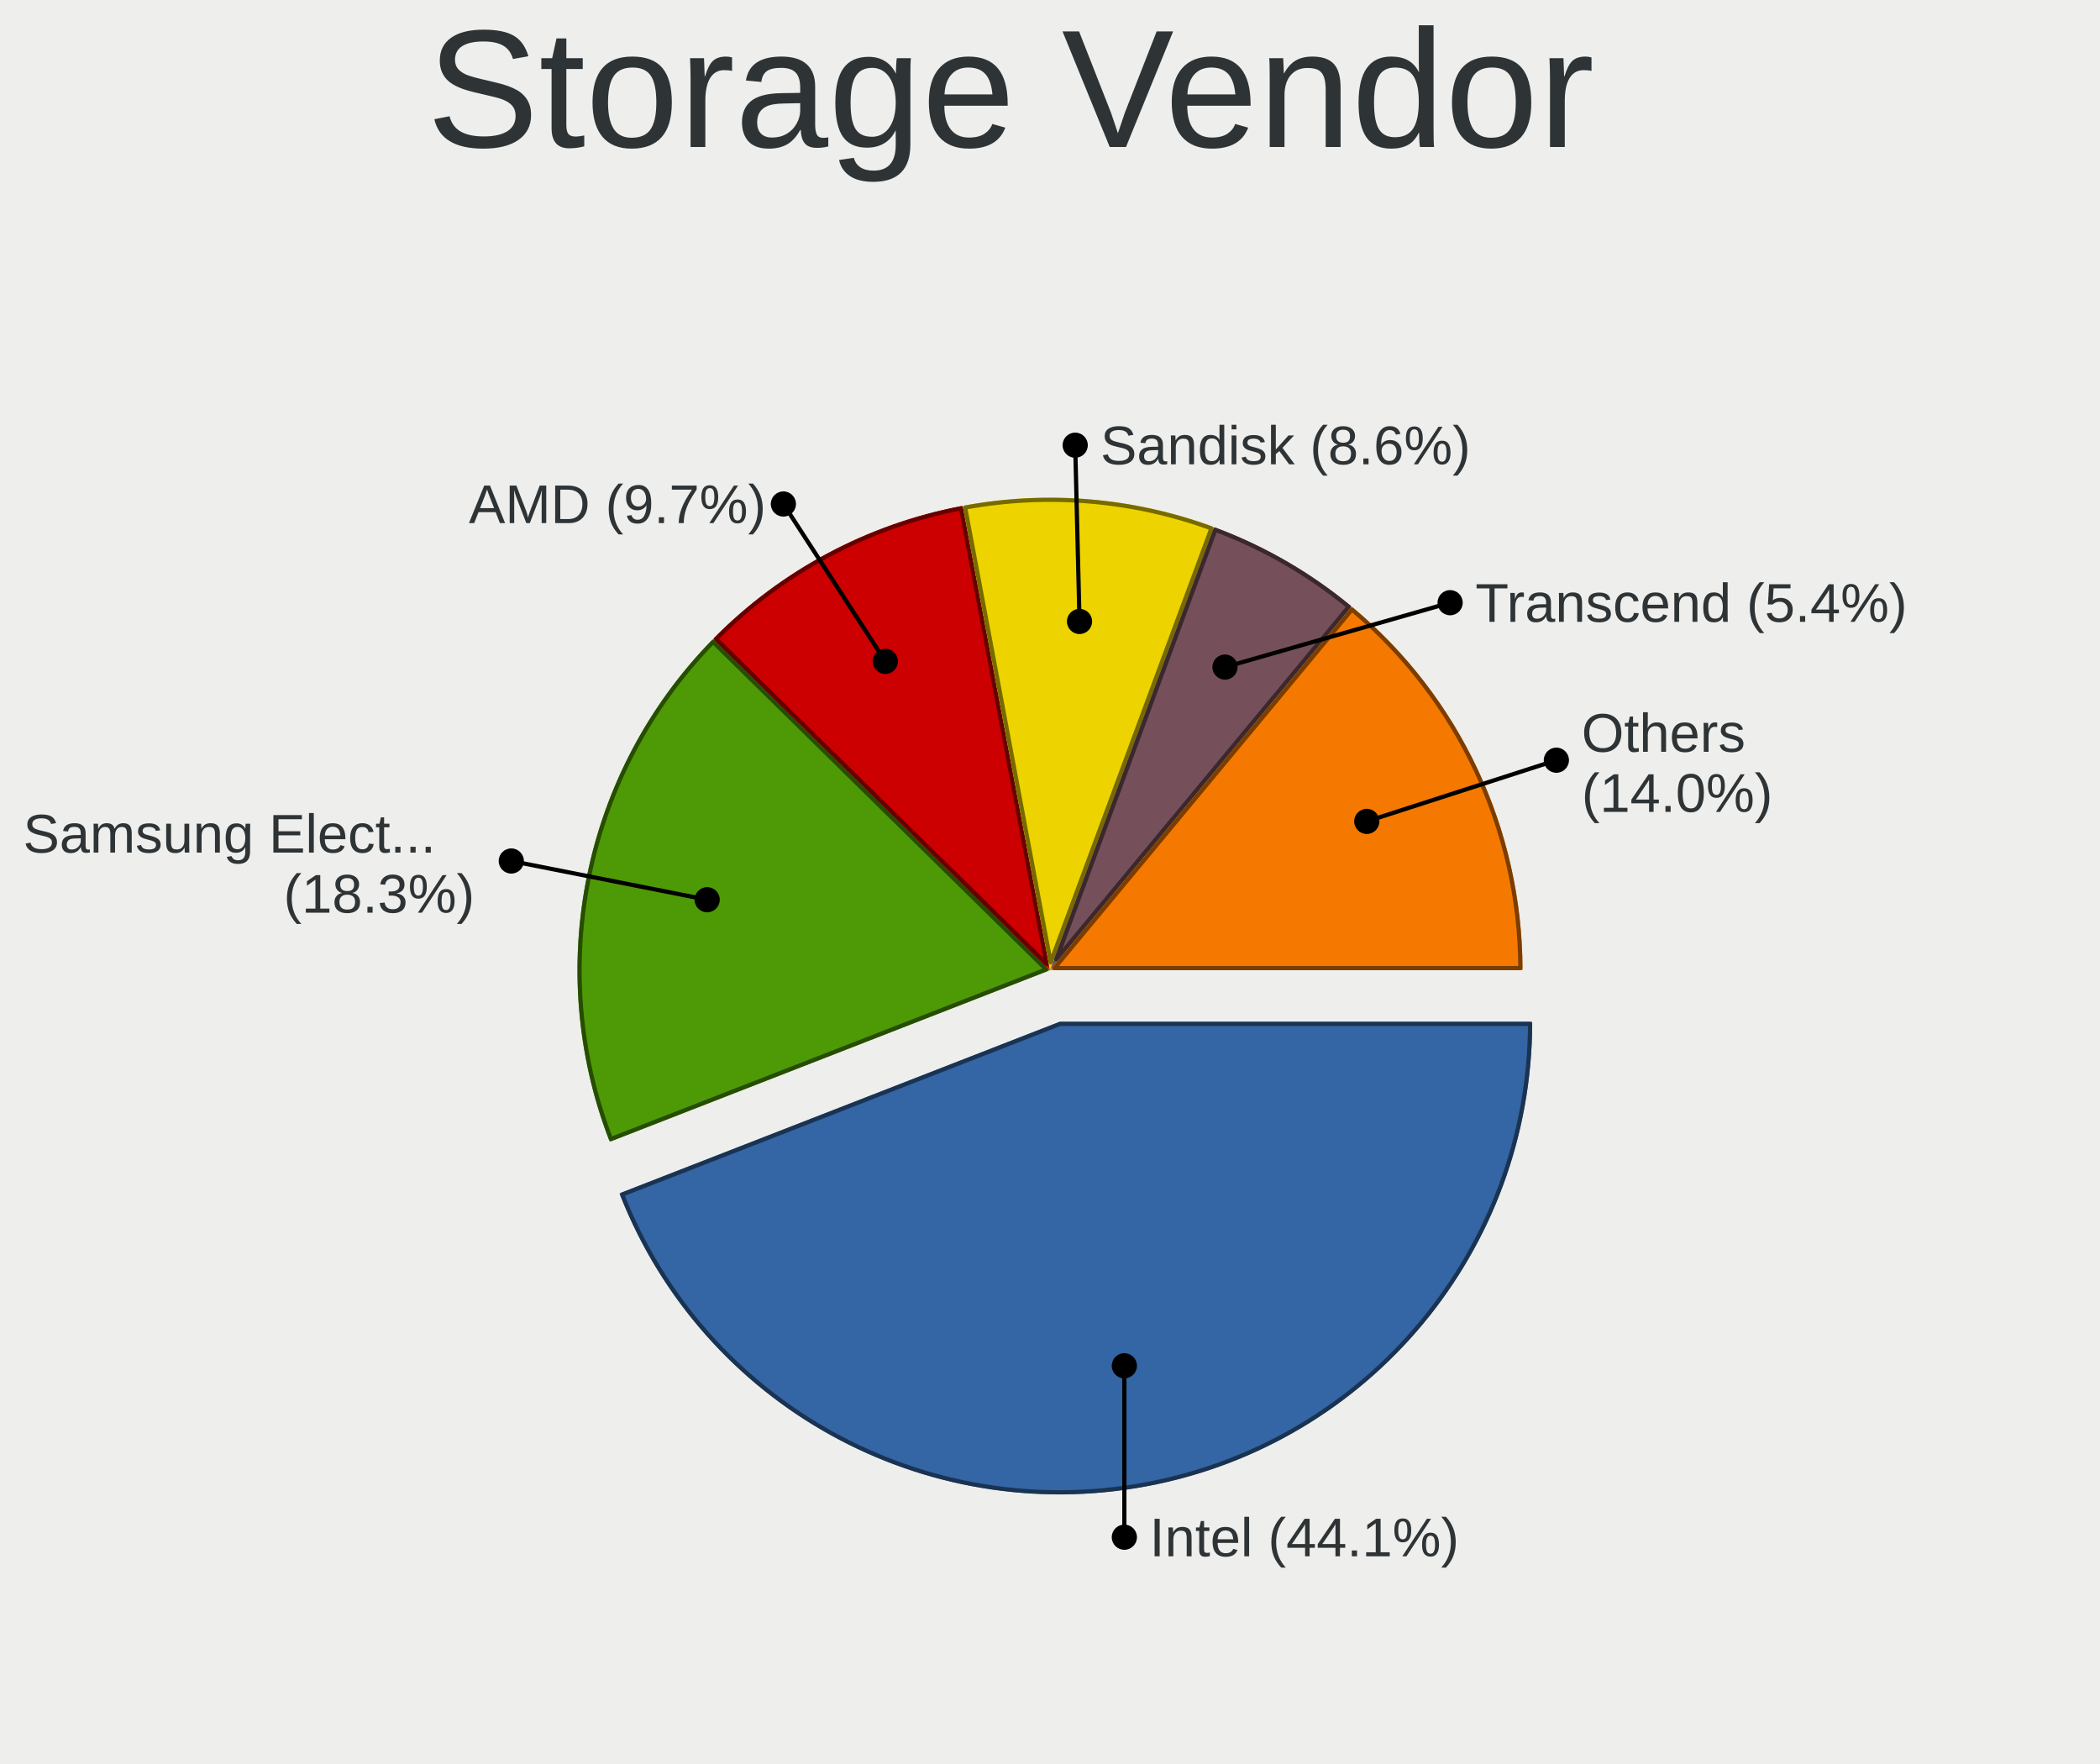
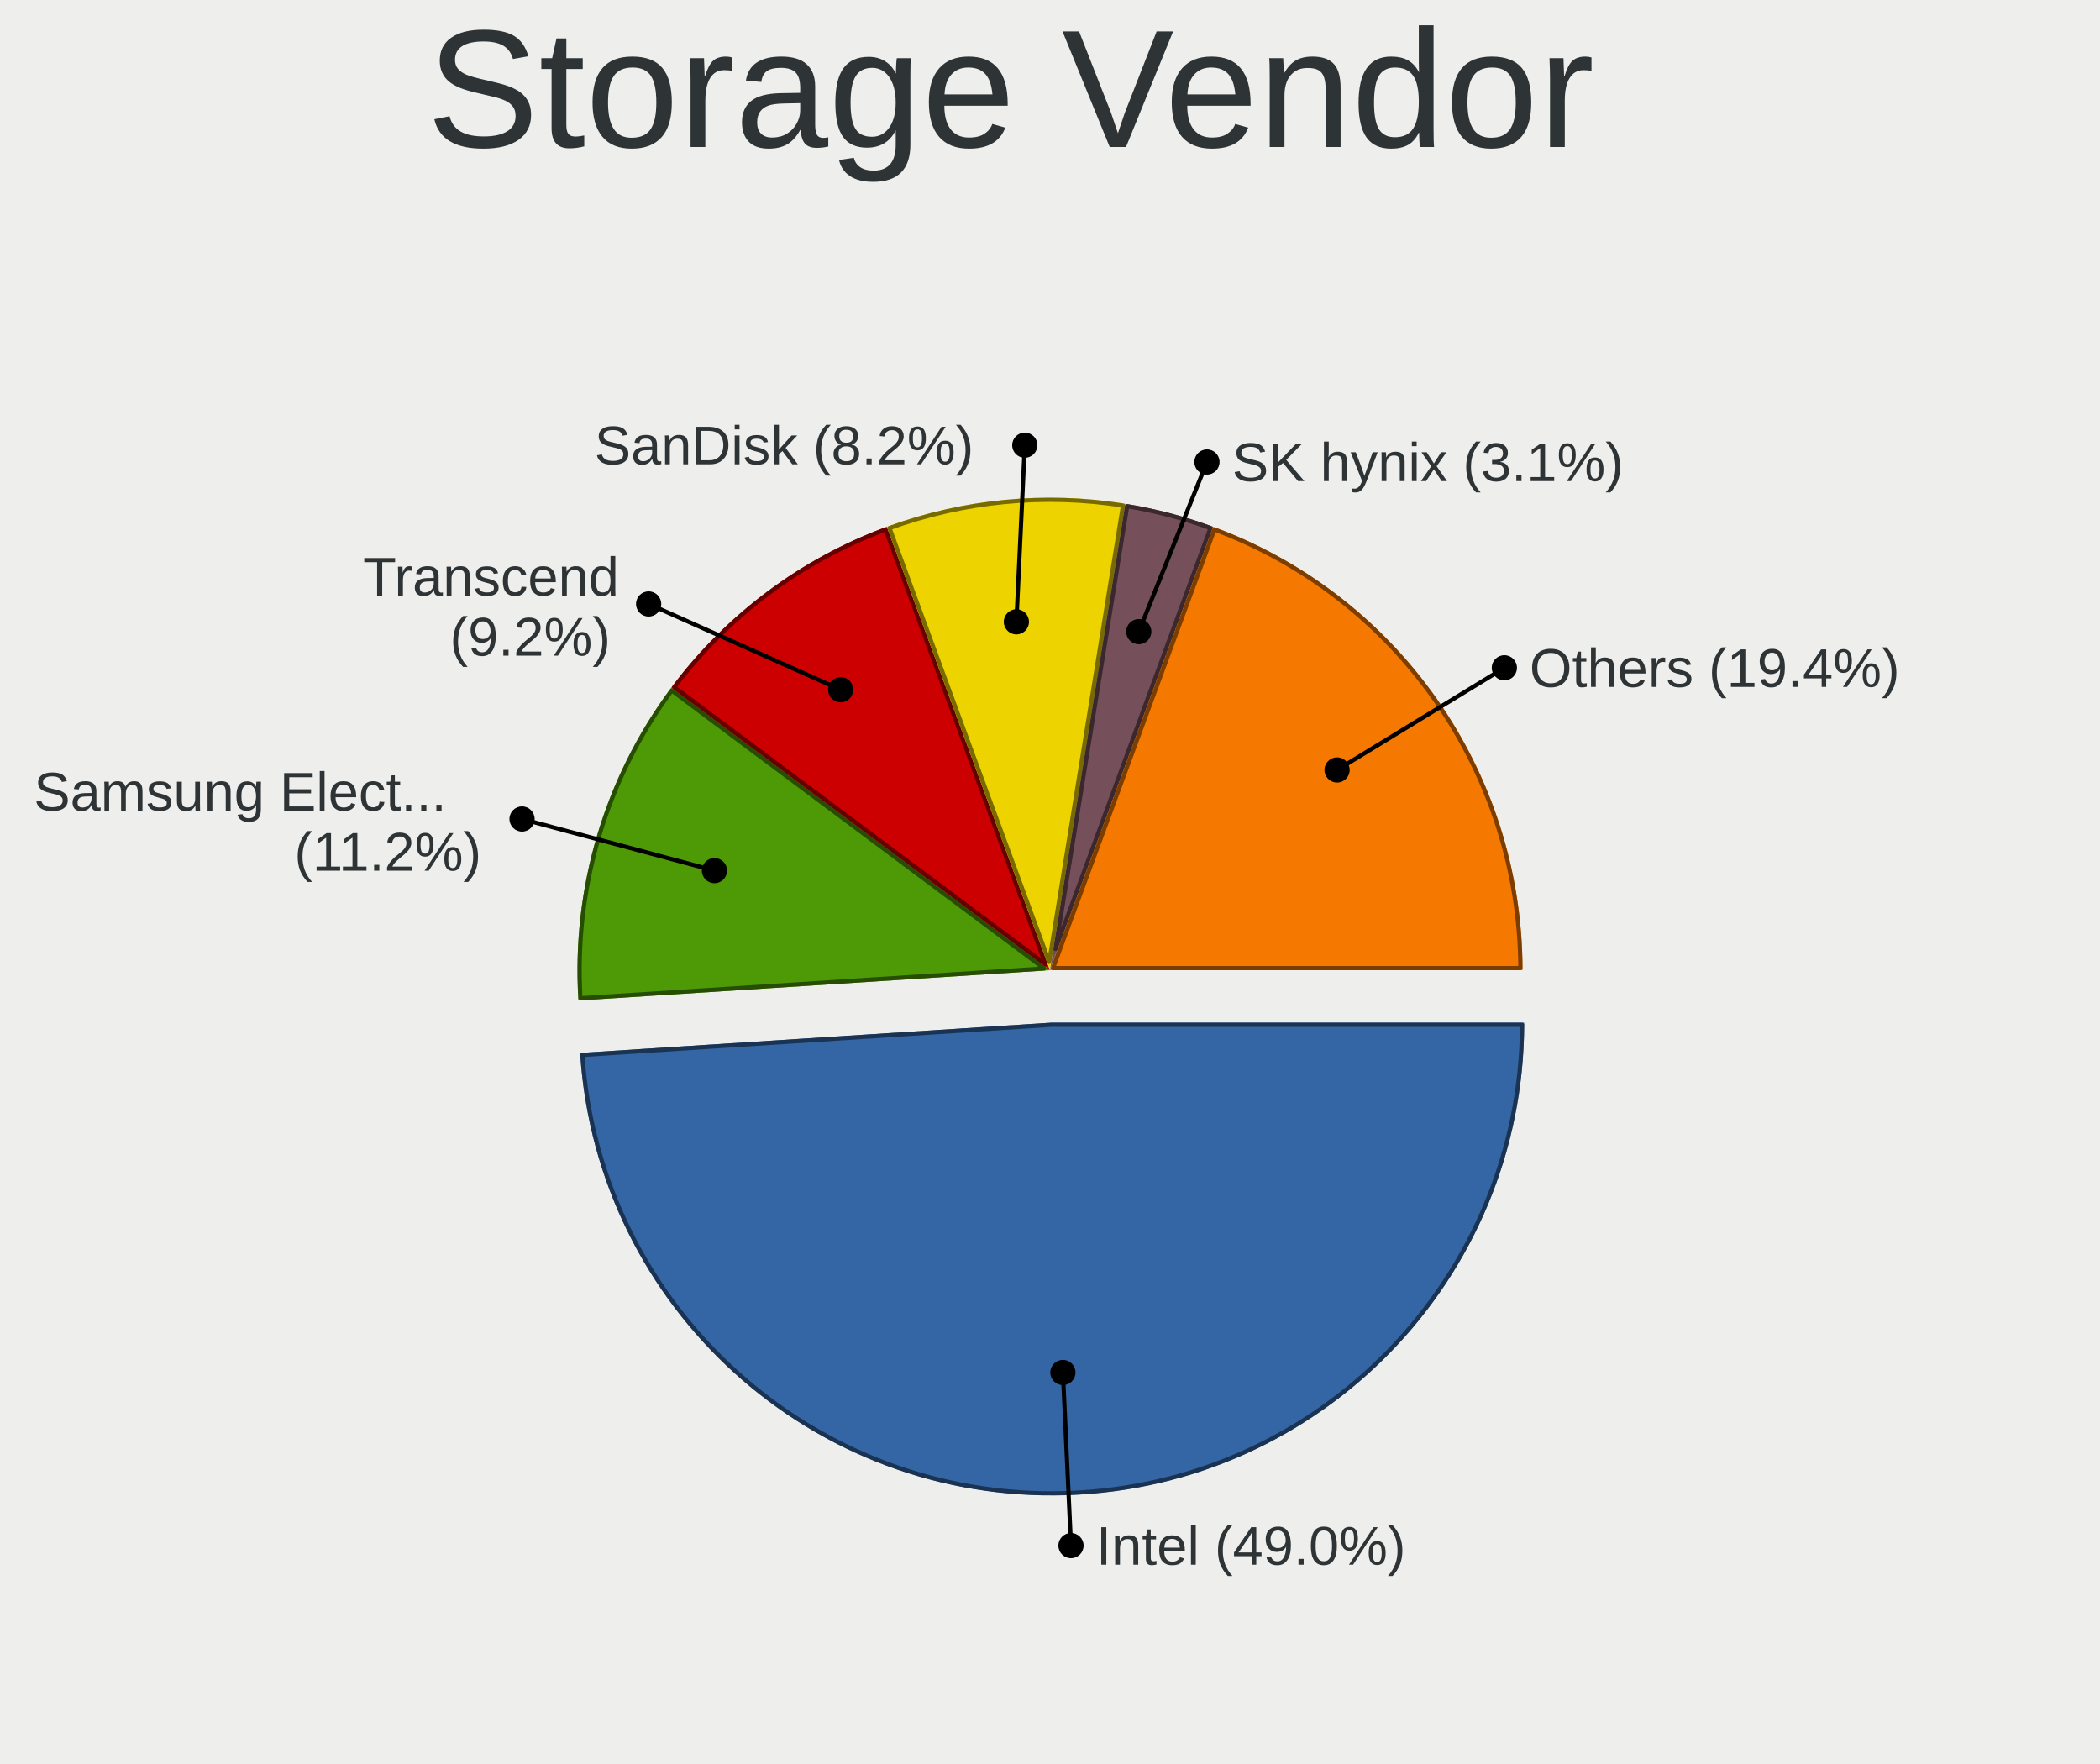
<svg xmlns="http://www.w3.org/2000/svg" width="500" height="420" version="1.0" id="ezcGraph">
  <defs />
  <g id="ezcGraphChart" color-rendering="optimizeQuality" shape-rendering="geometricPrecision" text-rendering="optimizeLegibility">
    <path d=" M 0,420 L 0,0 L 500,0 L 500,420 L 0,420 z " style="fill: #eeeeec; fill-opacity: 1.00; stroke: none;" id="ezcGraphPolygon_1" />
    <path d=" M 0,42 L 0,0 L 500,0 L 500,42 L 0,42 z " style="fill: #000000; fill-opacity: 0.00; stroke: none;" id="ezcGraphPolygon_2" />
-     <path d="M 252.31,243.28 L 364.81,243.28 A 112.50,112.50 0 0,1 147.49,284.13 z" style="fill: #3465a4; fill-opacity: 1.00; stroke: none; cursor: pointer;" id="ezcGraphCircleSector_4" />
-     <path d="M 252.40,243.78 L 364.31,243.78 A 112.00,112.00 0 0,1 148.13,284.42 z" style="fill: none; stroke: #1a3352; stroke-width: 1; stroke-opacity: 1.00; stroke-linecap: round; stroke-linejoin: round;" id="ezcGraphCircleSector_5" />
-     <path d="M 250.00,231.00 L 145.18,271.85 A 112.50,112.50 0 0,1 169.78,152.13 z" style="fill: #4e9a06; fill-opacity: 1.00; stroke: none; cursor: pointer;" id="ezcGraphCircleSector_6" />
-     <path d="M 249.10,230.81 L 145.46,271.20 A 112.00,112.00 0 0,1 169.79,152.83 z" style="fill: none; stroke: #274d03; stroke-width: 1; stroke-opacity: 1.00; stroke-linecap: round; stroke-linejoin: round;" id="ezcGraphCircleSector_7" />
-     <path d="M 250.00,231.00 L 169.78,152.13 A 112.50,112.50 0 0,1 229.22,120.44 z" style="fill: #cc0000; fill-opacity: 1.00; stroke: none; cursor: pointer;" id="ezcGraphCircleSector_8" />
-     <path d="M 249.21,229.53 L 170.49,152.12 A 112.00,112.00 0 0,1 228.82,121.02 z" style="fill: none; stroke: #660000; stroke-width: 1; stroke-opacity: 1.00; stroke-linecap: round; stroke-linejoin: round;" id="ezcGraphCircleSector_9" />
-     <path d="M 250.00,231.00 L 229.22,120.44 A 112.50,112.50 0 0,1 289.07,125.50 z" style="fill: #edd400; fill-opacity: 1.00; stroke: none; cursor: pointer;" id="ezcGraphCircleSector_10" />
-     <path d="M 250.16,229.13 L 229.80,120.84 A 112.00,112.00 0 0,1 288.43,125.80 z" style="fill: none; stroke: #776a00; stroke-width: 1; stroke-opacity: 1.00; stroke-linecap: round; stroke-linejoin: round;" id="ezcGraphCircleSector_11" />
-     <path d="M 250.00,231.00 L 289.07,125.50 A 112.50,112.50 0 0,1 321.83,144.41 z" style="fill: #75505b; fill-opacity: 1.00; stroke: none; cursor: pointer;" id="ezcGraphCircleSector_12" />
-     <path d="M 251.49,228.42 L 289.37,126.15 A 112.00,112.00 0 0,1 321.12,144.48 z" style="fill: none; stroke: #3b282e; stroke-width: 1; stroke-opacity: 1.00; stroke-linecap: round; stroke-linejoin: round;" id="ezcGraphCircleSector_13" />
-     <path d="M 250.00,231.00 L 321.83,144.41 A 112.50,112.50 0 0,1 362.50,231.00 z" style="fill: #f57900; fill-opacity: 1.00; stroke: none;" id="ezcGraphCircleSector_14" />
-     <path d="M 251.06,230.50 L 321.89,145.12 A 112.00,112.00 0 0,1 362.00,230.50 z" style="fill: none; stroke: #7b3d00; stroke-width: 1; stroke-opacity: 1.00; stroke-linecap: round; stroke-linejoin: round;" id="ezcGraphCircleSector_15" />
-     <path d=" M 210.794,157.465 L 186.52,120" style="fill: none; stroke: #000000; stroke-width: 1; stroke-opacity: 1.00; stroke-linecap: round; stroke-linejoin: round;" id="ezcGraphLine_16" />
-     <ellipse cx="210.794" cy="157.465" rx="3" ry="3" style="fill: #000000; fill-opacity: 1.00; stroke: none;" id="ezcGraphCircle_17" />
-     <ellipse cx="186.52" cy="120" rx="3" ry="3" style="fill: #000000; fill-opacity: 1.00; stroke: none;" id="ezcGraphCircle_18" />
-     <path d=" M 168.373,214.225 L 121.734,205" style="fill: none; stroke: #000000; stroke-width: 1; stroke-opacity: 1.00; stroke-linecap: round; stroke-linejoin: round;" id="ezcGraphLine_20" />
-     <ellipse cx="168.373" cy="214.225" rx="3" ry="3" style="fill: #000000; fill-opacity: 1.00; stroke: none;" id="ezcGraphCircle_21" />
-     <ellipse cx="121.734" cy="205" rx="3" ry="3" style="fill: #000000; fill-opacity: 1.00; stroke: none;" id="ezcGraphCircle_22" />
-     <path d=" M 257.029,147.964 L 256,106" style="fill: none; stroke: #000000; stroke-width: 1; stroke-opacity: 1.00; stroke-linecap: round; stroke-linejoin: round;" id="ezcGraphLine_24" />
-     <ellipse cx="257.029" cy="147.964" rx="3" ry="3" style="fill: #000000; fill-opacity: 1.00; stroke: none;" id="ezcGraphCircle_25" />
-     <ellipse cx="256" cy="106" rx="3" ry="3" style="fill: #000000; fill-opacity: 1.00; stroke: none;" id="ezcGraphCircle_26" />
-     <path d=" M 291.667,158.831 L 345.268,143.5" style="fill: none; stroke: #000000; stroke-width: 1; stroke-opacity: 1.00; stroke-linecap: round; stroke-linejoin: round;" id="ezcGraphLine_28" />
-     <ellipse cx="291.667" cy="158.831" rx="3" ry="3" style="fill: #000000; fill-opacity: 1.00; stroke: none;" id="ezcGraphCircle_29" />
-     <ellipse cx="345.268" cy="143.5" rx="3" ry="3" style="fill: #000000; fill-opacity: 1.00; stroke: none;" id="ezcGraphCircle_30" />
-     <path d=" M 325.426,195.569 L 370.564,181" style="fill: none; stroke: #000000; stroke-width: 1; stroke-opacity: 1.00; stroke-linecap: round; stroke-linejoin: round;" id="ezcGraphLine_32" />
-     <ellipse cx="325.426" cy="195.569" rx="3" ry="3" style="fill: #000000; fill-opacity: 1.00; stroke: none;" id="ezcGraphCircle_33" />
-     <ellipse cx="370.564" cy="181" rx="3" ry="3" style="fill: #000000; fill-opacity: 1.00; stroke: none;" id="ezcGraphCircle_34" />
-     <path d=" M 267.703,325.184 L 267.703,366" style="fill: none; stroke: #000000; stroke-width: 1; stroke-opacity: 1.00; stroke-linecap: round; stroke-linejoin: round;" id="ezcGraphLine_36" />
-     <ellipse cx="267.703" cy="325.184" rx="3" ry="3" style="fill: #000000; fill-opacity: 1.00; stroke: none;" id="ezcGraphCircle_37" />
-     <ellipse cx="267.703" cy="366" rx="3" ry="3" style="fill: #000000; fill-opacity: 1.00; stroke: none;" id="ezcGraphCircle_38" />
+     <path d="M 250.40,243.49 L 362.90,243.49 A 112.50,112.50 0 0,1 138.13,250.70 z" style="fill: #3465a4; fill-opacity: 1.00; stroke: none; cursor: pointer;" id="ezcGraphCircleSector_4" />
+     <path d="M 250.42,243.99 L 362.40,243.99 A 112.00,112.00 0 0,1 138.66,251.17 z" style="fill: none; stroke: #1a3352; stroke-width: 1; stroke-opacity: 1.00; stroke-linecap: round; stroke-linejoin: round;" id="ezcGraphCircleSector_5" />
+     <path d="M 250.00,231.00 L 137.73,238.21 A 112.50,112.50 0 0,1 159.84,163.71 z" style="fill: #4e9a06; fill-opacity: 1.00; stroke: none; cursor: pointer;" id="ezcGraphCircleSector_6" />
+     <path d="M 248.61,230.59 L 138.20,237.68 A 112.00,112.00 0 0,1 159.94,164.41 z" style="fill: none; stroke: #274d03; stroke-width: 1; stroke-opacity: 1.00; stroke-linecap: round; stroke-linejoin: round;" id="ezcGraphCircleSector_7" />
+     <path d="M 250.00,231.00 L 159.84,163.71 A 112.50,112.50 0 0,1 211.15,125.42 z" style="fill: #cc0000; fill-opacity: 1.00; stroke: none; cursor: pointer;" id="ezcGraphCircleSector_8" />
+     <path d="M 248.95,229.59 L 160.54,163.61 A 112.00,112.00 0 0,1 210.85,126.06 z" style="fill: none; stroke: #660000; stroke-width: 1; stroke-opacity: 1.00; stroke-linecap: round; stroke-linejoin: round;" id="ezcGraphCircleSector_9" />
+     <path d="M 250.00,231.00 L 211.15,125.42 A 112.50,112.50 0 0,1 267.95,119.94 z" style="fill: #edd400; fill-opacity: 1.00; stroke: none; cursor: pointer;" id="ezcGraphCircleSector_10" />
+     <path d="M 249.81,229.04 L 211.79,125.72 A 112.00,112.00 0 0,1 267.38,120.36 z" style="fill: none; stroke: #776a00; stroke-width: 1; stroke-opacity: 1.00; stroke-linecap: round; stroke-linejoin: round;" id="ezcGraphCircleSector_11" />
+     <path d="M 250.00,231.00 L 267.95,119.94 A 112.50,112.50 0 0,1 288.85,125.42 z" style="fill: #75505b; fill-opacity: 1.00; stroke: none; cursor: pointer;" id="ezcGraphCircleSector_12" />
+     <path d="M 251.32,225.96 L 268.37,120.52 A 112.00,112.00 0 0,1 288.21,125.72 z" style="fill: none; stroke: #3b282e; stroke-width: 1; stroke-opacity: 1.00; stroke-linecap: round; stroke-linejoin: round;" id="ezcGraphCircleSector_13" />
+     <path d="M 250.00,231.00 L 288.85,125.42 A 112.50,112.50 0 0,1 362.50,231.00 z" style="fill: #f57900; fill-opacity: 1.00; stroke: none;" id="ezcGraphCircleSector_14" />
+     <path d="M 250.72,230.50 L 289.15,126.06 A 112.00,112.00 0 0,1 362.00,230.50 z" style="fill: none; stroke: #7b3d00; stroke-width: 1; stroke-opacity: 1.00; stroke-linecap: round; stroke-linejoin: round;" id="ezcGraphCircleSector_15" />
+     <path d=" M 241.998,148.052 L 244,106" style="fill: none; stroke: #000000; stroke-width: 1; stroke-opacity: 1.00; stroke-linecap: round; stroke-linejoin: round;" id="ezcGraphLine_16" />
+     <ellipse cx="241.998" cy="148.052" rx="3" ry="3" style="fill: #000000; fill-opacity: 1.00; stroke: none;" id="ezcGraphCircle_17" />
+     <ellipse cx="244" cy="106" rx="3" ry="3" style="fill: #000000; fill-opacity: 1.00; stroke: none;" id="ezcGraphCircle_18" />
+     <path d=" M 200.157,164.215 L 154.439,143.8" style="fill: none; stroke: #000000; stroke-width: 1; stroke-opacity: 1.00; stroke-linecap: round; stroke-linejoin: round;" id="ezcGraphLine_20" />
+     <ellipse cx="200.157" cy="164.215" rx="3" ry="3" style="fill: #000000; fill-opacity: 1.00; stroke: none;" id="ezcGraphCircle_21" />
+     <ellipse cx="154.439" cy="143.8" rx="3" ry="3" style="fill: #000000; fill-opacity: 1.00; stroke: none;" id="ezcGraphCircle_22" />
+     <path d=" M 170.111,207.289 L 124.296,195" style="fill: none; stroke: #000000; stroke-width: 1; stroke-opacity: 1.00; stroke-linecap: round; stroke-linejoin: round;" id="ezcGraphLine_24" />
+     <ellipse cx="170.111" cy="207.289" rx="3" ry="3" style="fill: #000000; fill-opacity: 1.00; stroke: none;" id="ezcGraphCircle_25" />
+     <ellipse cx="124.296" cy="195" rx="3" ry="3" style="fill: #000000; fill-opacity: 1.00; stroke: none;" id="ezcGraphCircle_26" />
+     <path d=" M 271.138,150.392 L 287.369,110" style="fill: none; stroke: #000000; stroke-width: 1; stroke-opacity: 1.00; stroke-linecap: round; stroke-linejoin: round;" id="ezcGraphLine_28" />
+     <ellipse cx="271.138" cy="150.392" rx="3" ry="3" style="fill: #000000; fill-opacity: 1.00; stroke: none;" id="ezcGraphCircle_29" />
+     <ellipse cx="287.369" cy="110" rx="3" ry="3" style="fill: #000000; fill-opacity: 1.00; stroke: none;" id="ezcGraphCircle_30" />
+     <path d=" M 318.348,183.324 L 358.181,159" style="fill: none; stroke: #000000; stroke-width: 1; stroke-opacity: 1.00; stroke-linecap: round; stroke-linejoin: round;" id="ezcGraphLine_32" />
+     <ellipse cx="318.348" cy="183.324" rx="3" ry="3" style="fill: #000000; fill-opacity: 1.00; stroke: none;" id="ezcGraphCircle_33" />
+     <ellipse cx="358.181" cy="159" rx="3" ry="3" style="fill: #000000; fill-opacity: 1.00; stroke: none;" id="ezcGraphCircle_34" />
+     <path d=" M 253.072,326.784 L 255,368" style="fill: none; stroke: #000000; stroke-width: 1; stroke-opacity: 1.00; stroke-linecap: round; stroke-linejoin: round;" id="ezcGraphLine_36" />
+     <ellipse cx="253.072" cy="326.784" rx="3" ry="3" style="fill: #000000; fill-opacity: 1.00; stroke: none;" id="ezcGraphCircle_37" />
+     <ellipse cx="255" cy="368" rx="3" ry="3" style="fill: #000000; fill-opacity: 1.00; stroke: none;" id="ezcGraphCircle_38" />
    <g id="ezcGraphTextBox_3">
      <path d=" M 101.1,42 L 101.1,0.5 L 399.4,0.5 L 399.4,42 L 101.1,42 z " style="fill: #ffffff; fill-opacity: 0.00; stroke: none;" id="ezcGraphPolygon_40" />
      <text id="ezcGraphTextBox_3_text" x="101.6" text-length="296.8px" y="35" style="font-size: 40px; font-family: 'Arial'; fill: #2e3436; fill-opacity: 1.00; stroke: none;">Storage Vendor</text>
    </g>
    <g id="ezcGraphTextBox_19" style=" cursor: pointer;">
-       <path d=" M 111.12,127.5 L 111.12,113 L 181.52,113 L 181.52,127.5 L 111.12,127.5 z " style="fill: #ffffff; fill-opacity: 0.00; stroke: none;" id="ezcGraphPolygon_41" />
-       <text id="ezcGraphTextBox_19_text" x="111.62" text-length="68.9px" y="124.55" style="font-size: 13px; font-family: 'Arial'; fill: #2e3436; fill-opacity: 1.00; stroke: none;">AMD (9.7%)</text>
+       <path d=" M 141.04,113.5 L 141.04,99 L 239,99 L 239,113.5 L 141.04,113.5 z " style="fill: #ffffff; fill-opacity: 0.00; stroke: none;" id="ezcGraphPolygon_41" />
+       <text id="ezcGraphTextBox_19_text" x="141.54" text-length="96.46px" y="110.55" style="font-size: 13px; font-family: 'Arial'; fill: #2e3436; fill-opacity: 1.00; stroke: none;">SanDisk (8.2%)</text>
    </g>
    <g id="ezcGraphTextBox_23" style=" cursor: pointer;">
-       <path d=" M 4.994,219.05 L 4.994,191.45 L 116.734,191.45 L 116.734,219.05 L 4.994,219.05 z " style="fill: #ffffff; fill-opacity: 0.00; stroke: none;" id="ezcGraphPolygon_42" />
-       <text id="ezcGraphTextBox_23_text" x="5.494" text-length="110.24px" y="203" style="font-size: 13px; font-family: 'Arial'; fill: #2e3436; fill-opacity: 1.00; stroke: none;">Samsung Elect...</text>
-       <text id="ezcGraphTextBox_23_text" x="67.504" text-length="48.23px" y="217.3" style="font-size: 13px; font-family: 'Arial'; fill: #2e3436; fill-opacity: 1.00; stroke: none;">(18.3%)</text>
+       <path d=" M 85.929,157.85 L 85.929,130.25 L 149.439,130.25 L 149.439,157.85 L 85.929,157.85 z " style="fill: #ffffff; fill-opacity: 0.00; stroke: none;" id="ezcGraphPolygon_42" />
+       <text id="ezcGraphTextBox_23_text" x="86.429" text-length="62.01px" y="141.8" style="font-size: 13px; font-family: 'Arial'; fill: #2e3436; fill-opacity: 1.00; stroke: none;">Transcend</text>
+       <text id="ezcGraphTextBox_23_text" x="107.099" text-length="41.34px" y="156.1" style="font-size: 13px; font-family: 'Arial'; fill: #2e3436; fill-opacity: 1.00; stroke: none;">(9.2%)</text>
    </g>
    <g id="ezcGraphTextBox_27" style=" cursor: pointer;">
-       <path d=" M 261.5,113.5 L 261.5,99 L 359.46,99 L 359.46,113.5 L 261.5,113.5 z " style="fill: #ffffff; fill-opacity: 0.00; stroke: none;" id="ezcGraphPolygon_43" />
-       <text id="ezcGraphTextBox_27_text" x="262" text-length="96.46px" y="110.55" style="font-size: 13px; font-family: 'Arial'; fill: #2e3436; fill-opacity: 1.00; stroke: none;">Sandisk (8.6%)</text>
+       <path d=" M 7.556,209.05 L 7.556,181.45 L 119.296,181.45 L 119.296,209.05 L 7.556,209.05 z " style="fill: #ffffff; fill-opacity: 0.00; stroke: none;" id="ezcGraphPolygon_43" />
+       <text id="ezcGraphTextBox_27_text" x="8.056" text-length="110.24px" y="193" style="font-size: 13px; font-family: 'Arial'; fill: #2e3436; fill-opacity: 1.00; stroke: none;">Samsung Elect...</text>
+       <text id="ezcGraphTextBox_27_text" x="70.066" text-length="48.23px" y="207.3" style="font-size: 13px; font-family: 'Arial'; fill: #2e3436; fill-opacity: 1.00; stroke: none;">(11.2%)</text>
    </g>
    <g id="ezcGraphTextBox_31" style=" cursor: pointer;">
-       <path d=" M 350.768,151 L 350.768,136.5 L 462.508,136.5 L 462.508,151 L 350.768,151 z " style="fill: #ffffff; fill-opacity: 0.00; stroke: none;" id="ezcGraphPolygon_44" />
-       <text id="ezcGraphTextBox_31_text" x="351.268" text-length="110.24px" y="148.05" style="font-size: 13px; font-family: 'Arial'; fill: #2e3436; fill-opacity: 1.00; stroke: none;">Transcend (5.4%)</text>
+       <path d=" M 292.869,117.5 L 292.869,103 L 397.719,103 L 397.719,117.5 L 292.869,117.5 z " style="fill: #ffffff; fill-opacity: 0.00; stroke: none;" id="ezcGraphPolygon_44" />
+       <text id="ezcGraphTextBox_31_text" x="293.369" text-length="103.35px" y="114.55" style="font-size: 13px; font-family: 'Arial'; fill: #2e3436; fill-opacity: 1.00; stroke: none;">SK hynix (3.1%)</text>
    </g>
    <g id="ezcGraphTextBox_35">
-       <path d=" M 376.064,195.05 L 376.064,167.45 L 425.794,167.45 L 425.794,195.05 L 376.064,195.05 z " style="fill: #ffffff; fill-opacity: 0.00; stroke: none;" id="ezcGraphPolygon_45" />
-       <text id="ezcGraphTextBox_35_text" x="376.564" text-length="41.34px" y="179" style="font-size: 13px; font-family: 'Arial'; fill: #2e3436; fill-opacity: 1.00; stroke: none;">Others</text>
-       <text id="ezcGraphTextBox_35_text" x="376.564" text-length="48.23px" y="193.3" style="font-size: 13px; font-family: 'Arial'; fill: #2e3436; fill-opacity: 1.00; stroke: none;">(14.0%)</text>
+       <path d=" M 363.681,166.5 L 363.681,152 L 461.641,152 L 461.641,166.5 L 363.681,166.5 z " style="fill: #ffffff; fill-opacity: 0.00; stroke: none;" id="ezcGraphPolygon_45" />
+       <text id="ezcGraphTextBox_35_text" x="364.181" text-length="96.46px" y="163.55" style="font-size: 13px; font-family: 'Arial'; fill: #2e3436; fill-opacity: 1.00; stroke: none;">Others (19.4%)</text>
    </g>
    <g id="ezcGraphTextBox_39" style=" cursor: pointer;">
-       <path d=" M 273.203,373.5 L 273.203,359 L 364.273,359 L 364.273,373.5 L 273.203,373.5 z " style="fill: #ffffff; fill-opacity: 0.00; stroke: none;" id="ezcGraphPolygon_46" />
-       <text id="ezcGraphTextBox_39_text" x="273.703" text-length="89.57px" y="370.55" style="font-size: 13px; font-family: 'Arial'; fill: #2e3436; fill-opacity: 1.00; stroke: none;">Intel (44.1%)</text>
+       <path d=" M 260.5,375.5 L 260.5,361 L 351.57,361 L 351.57,375.5 L 260.5,375.5 z " style="fill: #ffffff; fill-opacity: 0.00; stroke: none;" id="ezcGraphPolygon_46" />
+       <text id="ezcGraphTextBox_39_text" x="261" text-length="89.57px" y="372.55" style="font-size: 13px; font-family: 'Arial'; fill: #2e3436; fill-opacity: 1.00; stroke: none;">Intel (49.0%)</text>
    </g>
  </g>
</svg>
